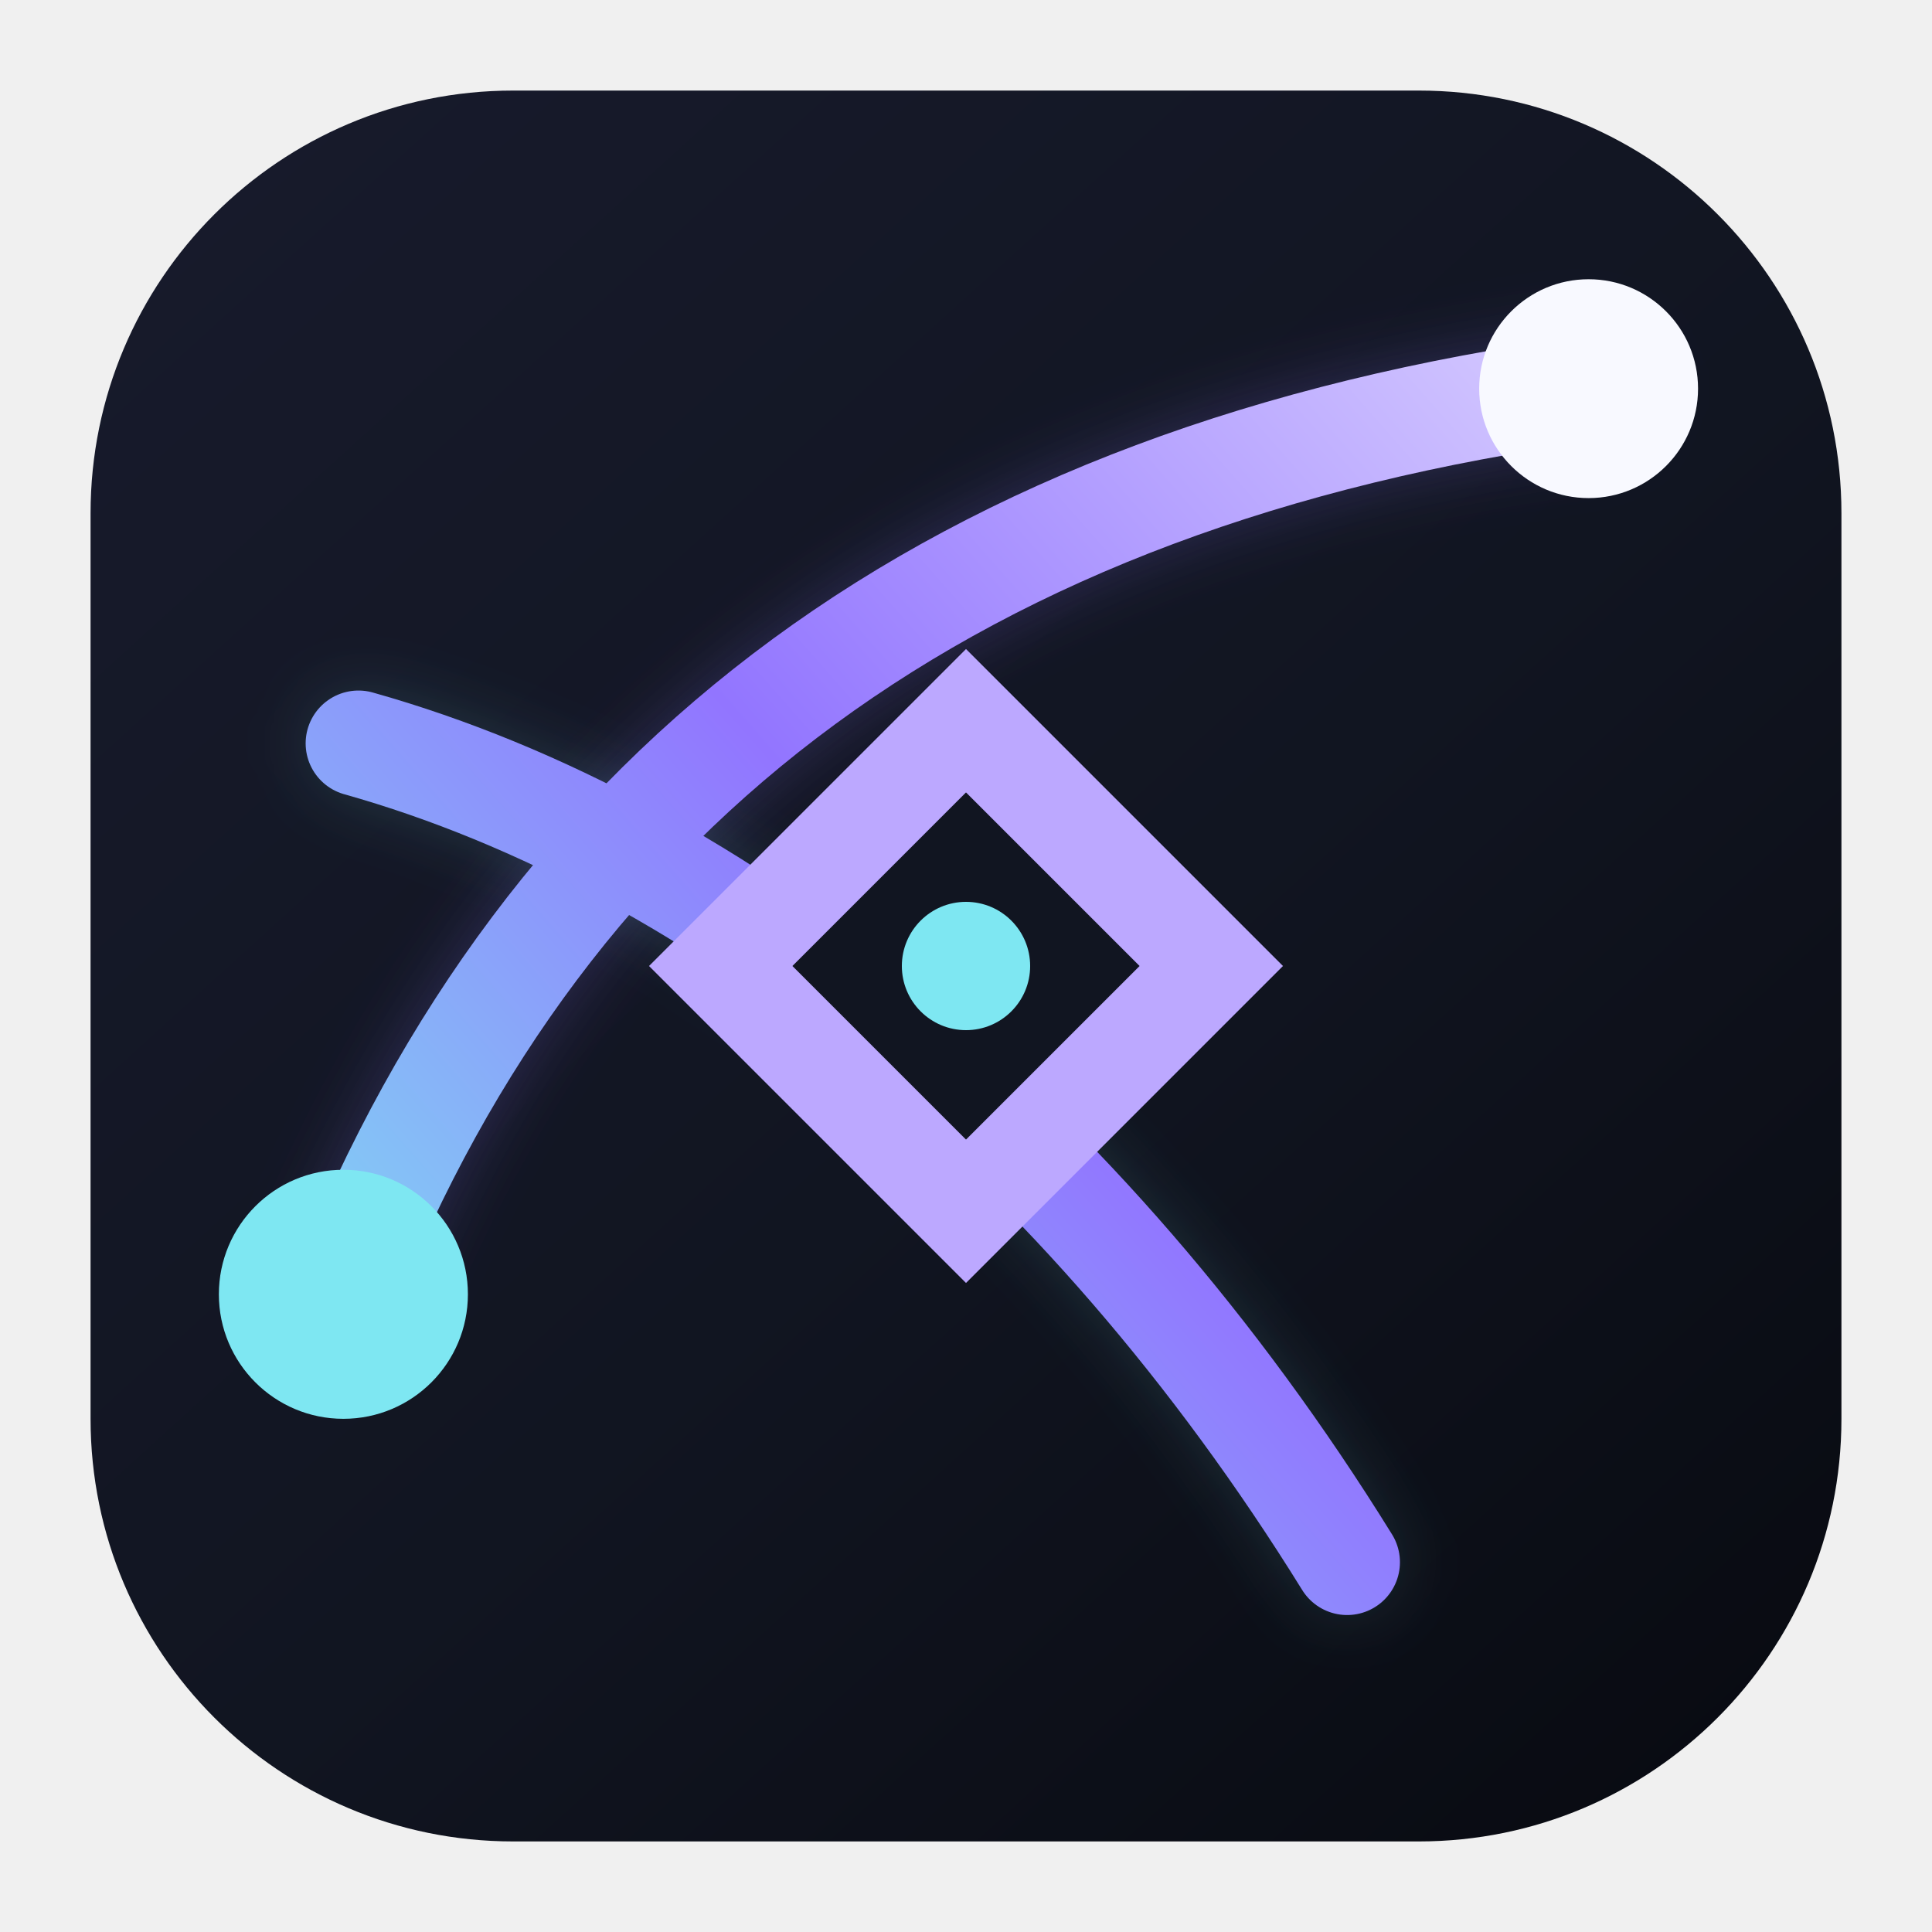
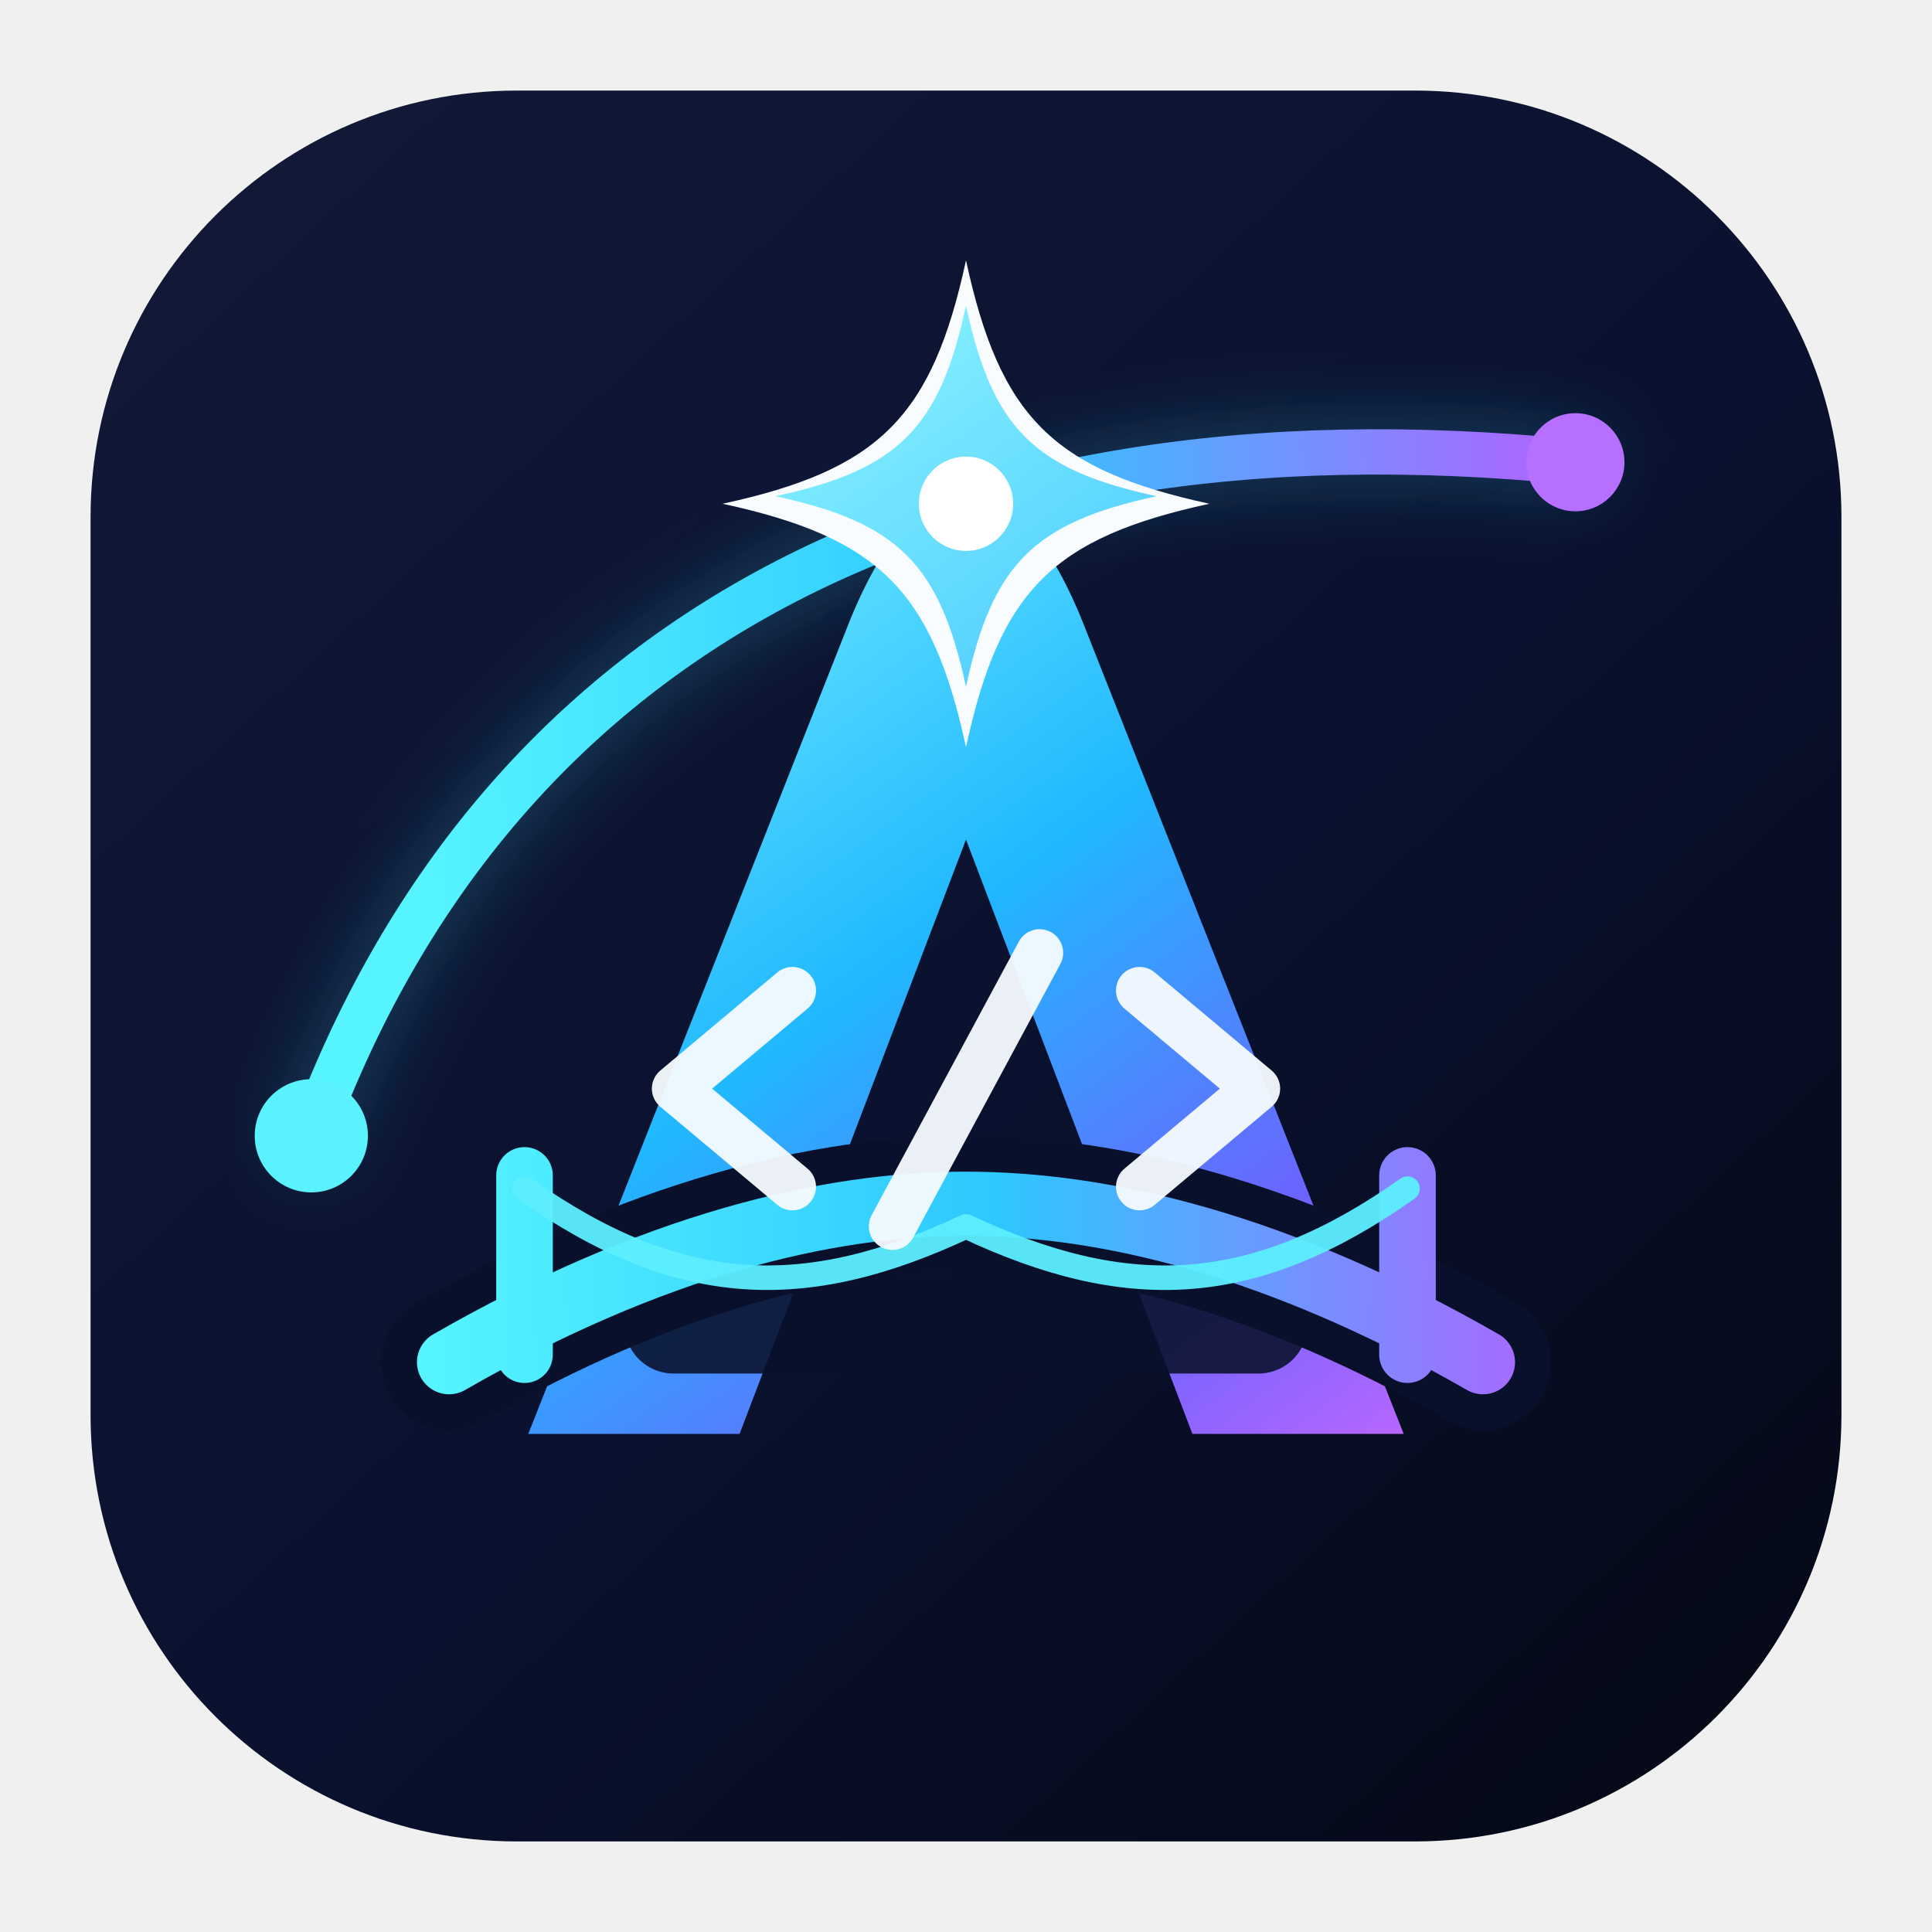
<svg xmlns="http://www.w3.org/2000/svg" viewBox="0 0 1024 1024">
  <defs>
-     <linearGradient id="bg" x1="120" y1="80" x2="904" y2="944" gradientUnits="userSpaceOnUse">
-       <stop offset="0" stop-color="#171A2B" />
-       <stop offset="0.55" stop-color="#111521" />
-       <stop offset="1" stop-color="#090B12" />
+     <linearGradient id="bg" x1="128" y1="96" x2="896" y2="928" gradientUnits="userSpaceOnUse">
+       <stop offset="0" stop-color="#111936" />
+       <stop offset="0.52" stop-color="#0A1230" />
+       <stop offset="1" stop-color="#050918" />
    </linearGradient>
-     <linearGradient id="orbit" x1="160" y1="800" x2="864" y2="180" gradientUnits="userSpaceOnUse">
-       <stop stop-color="#7EE7F2" />
-       <stop offset="0.48" stop-color="#9275FF" />
-       <stop offset="1" stop-color="#D8CEFF" />
+     <linearGradient id="aster" x1="332" y1="228" x2="740" y2="786" gradientUnits="userSpaceOnUse">
+       <stop offset="0" stop-color="#7EF5FF" />
+       <stop offset="0.45" stop-color="#20B8FF" />
+       <stop offset="0.78" stop-color="#6C63FF" />
+       <stop offset="1" stop-color="#C167FF" />
    </linearGradient>
-     <radialGradient id="glow" cx="0" cy="0" r="1" gradientTransform="translate(548 476) rotate(90) scale(390)">
-       <stop stop-color="#9275FF" stop-opacity="0.28" />
-       <stop offset="1" stop-color="#9275FF" stop-opacity="0" />
+     <linearGradient id="bridge" x1="228" y1="722" x2="808" y2="718" gradientUnits="userSpaceOnUse">
+       <stop stop-color="#55F4FF" />
+       <stop offset="0.52" stop-color="#2EC7FF" />
+       <stop offset="1" stop-color="#A56BFF" />
+     </linearGradient>
+     <radialGradient id="halo" cx="0" cy="0" r="1" gradientTransform="translate(512 426) rotate(90) scale(410)">
+       <stop stop-color="#31D8FF" stop-opacity="0.28" />
+       <stop offset="0.58" stop-color="#7567FF" stop-opacity="0.10" />
+       <stop offset="1" stop-color="#7567FF" stop-opacity="0" />
    </radialGradient>
-     <filter id="shadow" x="-30%" y="-30%" width="160%" height="160%">
+     <filter id="softGlow" x="-35%" y="-35%" width="170%" height="170%">
      <feGaussianBlur stdDeviation="18" />
    </filter>
  </defs>
-   <rect x="48" y="48" width="928" height="928" rx="224" fill="url(#bg)" />
-   <circle cx="548" cy="476" r="390" fill="url(#glow)" />
-   <path d="M182 686C290 414 505 252 842 206" fill="none" stroke="#9275FF" stroke-opacity="0.24" stroke-width="54" stroke-linecap="round" filter="url(#shadow)" />
-   <path d="M190 394C382 448 574 602 714 828" fill="none" stroke="#7EE7F2" stroke-opacity="0.18" stroke-width="48" stroke-linecap="round" filter="url(#shadow)" />
-   <path d="M182 686C290 414 505 252 842 206" fill="none" stroke="url(#orbit)" stroke-width="56" stroke-linecap="round" />
-   <path d="M190 394C382 448 574 602 714 828" fill="none" stroke="url(#orbit)" stroke-width="56" stroke-linecap="round" />
-   <circle cx="182" cy="686" r="66" fill="#7EE7F2" />
-   <circle cx="842" cy="206" r="58" fill="#F8F9FF" />
-   <path d="M512 344 680 512 512 680 344 512 512 344Z" fill="#BCA8FF" />
-   <path d="M512 420 604 512 512 604 420 512 512 420Z" fill="#111521" />
-   <circle cx="512" cy="512" r="34" fill="#7EE7F2" />
+   <rect x="48" y="48" width="928" height="928" rx="226" fill="url(#bg)" />
+   <circle cx="512" cy="456" r="390" fill="url(#halo)" />
+   <path d="M165 602C260 344 490 210 835 245" fill="none" stroke="#36DFFF" stroke-opacity="0.20" stroke-width="34" stroke-linecap="round" filter="url(#softGlow)" />
+   <path d="M165 602C260 344 490 210 835 245" fill="none" stroke="url(#bridge)" stroke-width="24" stroke-linecap="round" />
+   <circle cx="165" cy="602" r="30" fill="#5BF2FF" />
+   <circle cx="835" cy="245" r="26" fill="#B66FFF" />
+   <path d="M280 760 450 330c18-45 42-72 62-72s44 27 62 72l170 430h-112L512 445 392 760H280Z" fill="url(#aster)" />
+   <path d="M357 702h310" fill="none" stroke="#08102B" stroke-width="52" stroke-linecap="round" opacity="0.88" />
+   <path d="M238 722C346 660 438 638 512 638s166 22 274 84" fill="none" stroke="#08102B" stroke-width="72" stroke-linecap="round" />
+   <path d="M238 722C346 660 438 638 512 638s166 22 274 84" fill="none" stroke="url(#bridge)" stroke-width="34" stroke-linecap="round" />
+   <path d="M278 718v-95M746 718v-95" stroke="url(#bridge)" stroke-width="30" stroke-linecap="round" />
+   <path d="M278 630C360 688 427 690 512 650M746 630C664 688 597 690 512 650" fill="none" stroke="#5CEEFF" stroke-width="13" stroke-linecap="round" opacity="0.95" />
+   <path d="m420 525-62 52 62 52M604 525l62 52-62 52M551 505l-78 145" fill="none" stroke="#F6FBFF" stroke-width="25" stroke-linecap="round" stroke-linejoin="round" opacity="0.95" />
+   <path d="M512 138c18 83 46 111 129 129-83 18-111 46-129 129-18-83-46-111-129-129 83-18 111-46 129-129Z" fill="#F8FCFF" />
+   <path d="M512 162c14 65 36 87 101 101-65 14-87 36-101 101-14-65-36-87-101-101 65-14 87-36 101-101Z" fill="url(#aster)" opacity="0.86" />
+   <circle cx="512" cy="267" r="25" fill="#FFFFFF" />
</svg>
